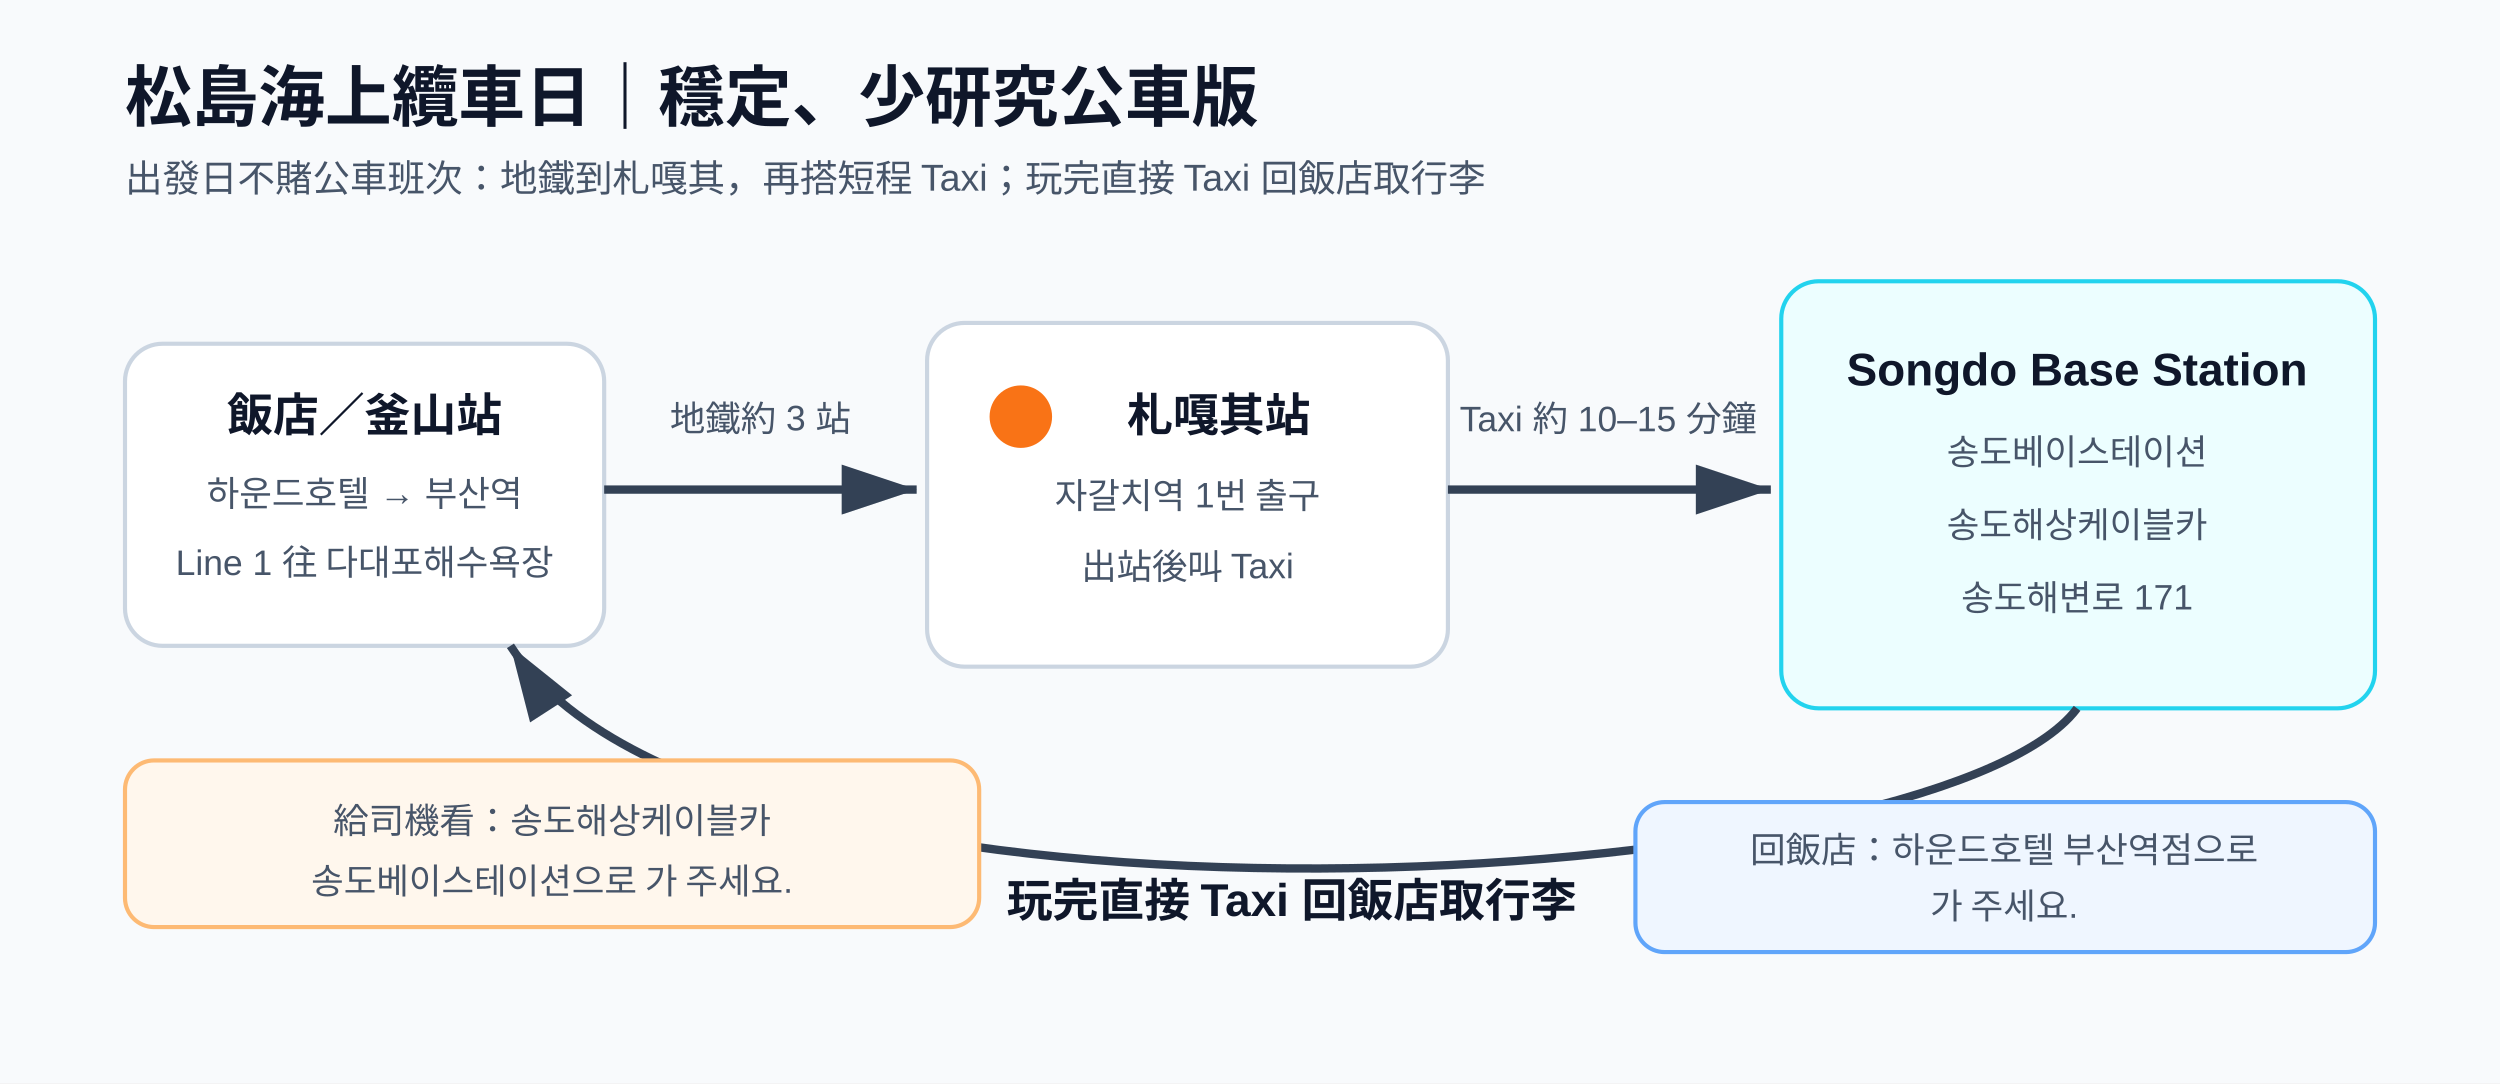
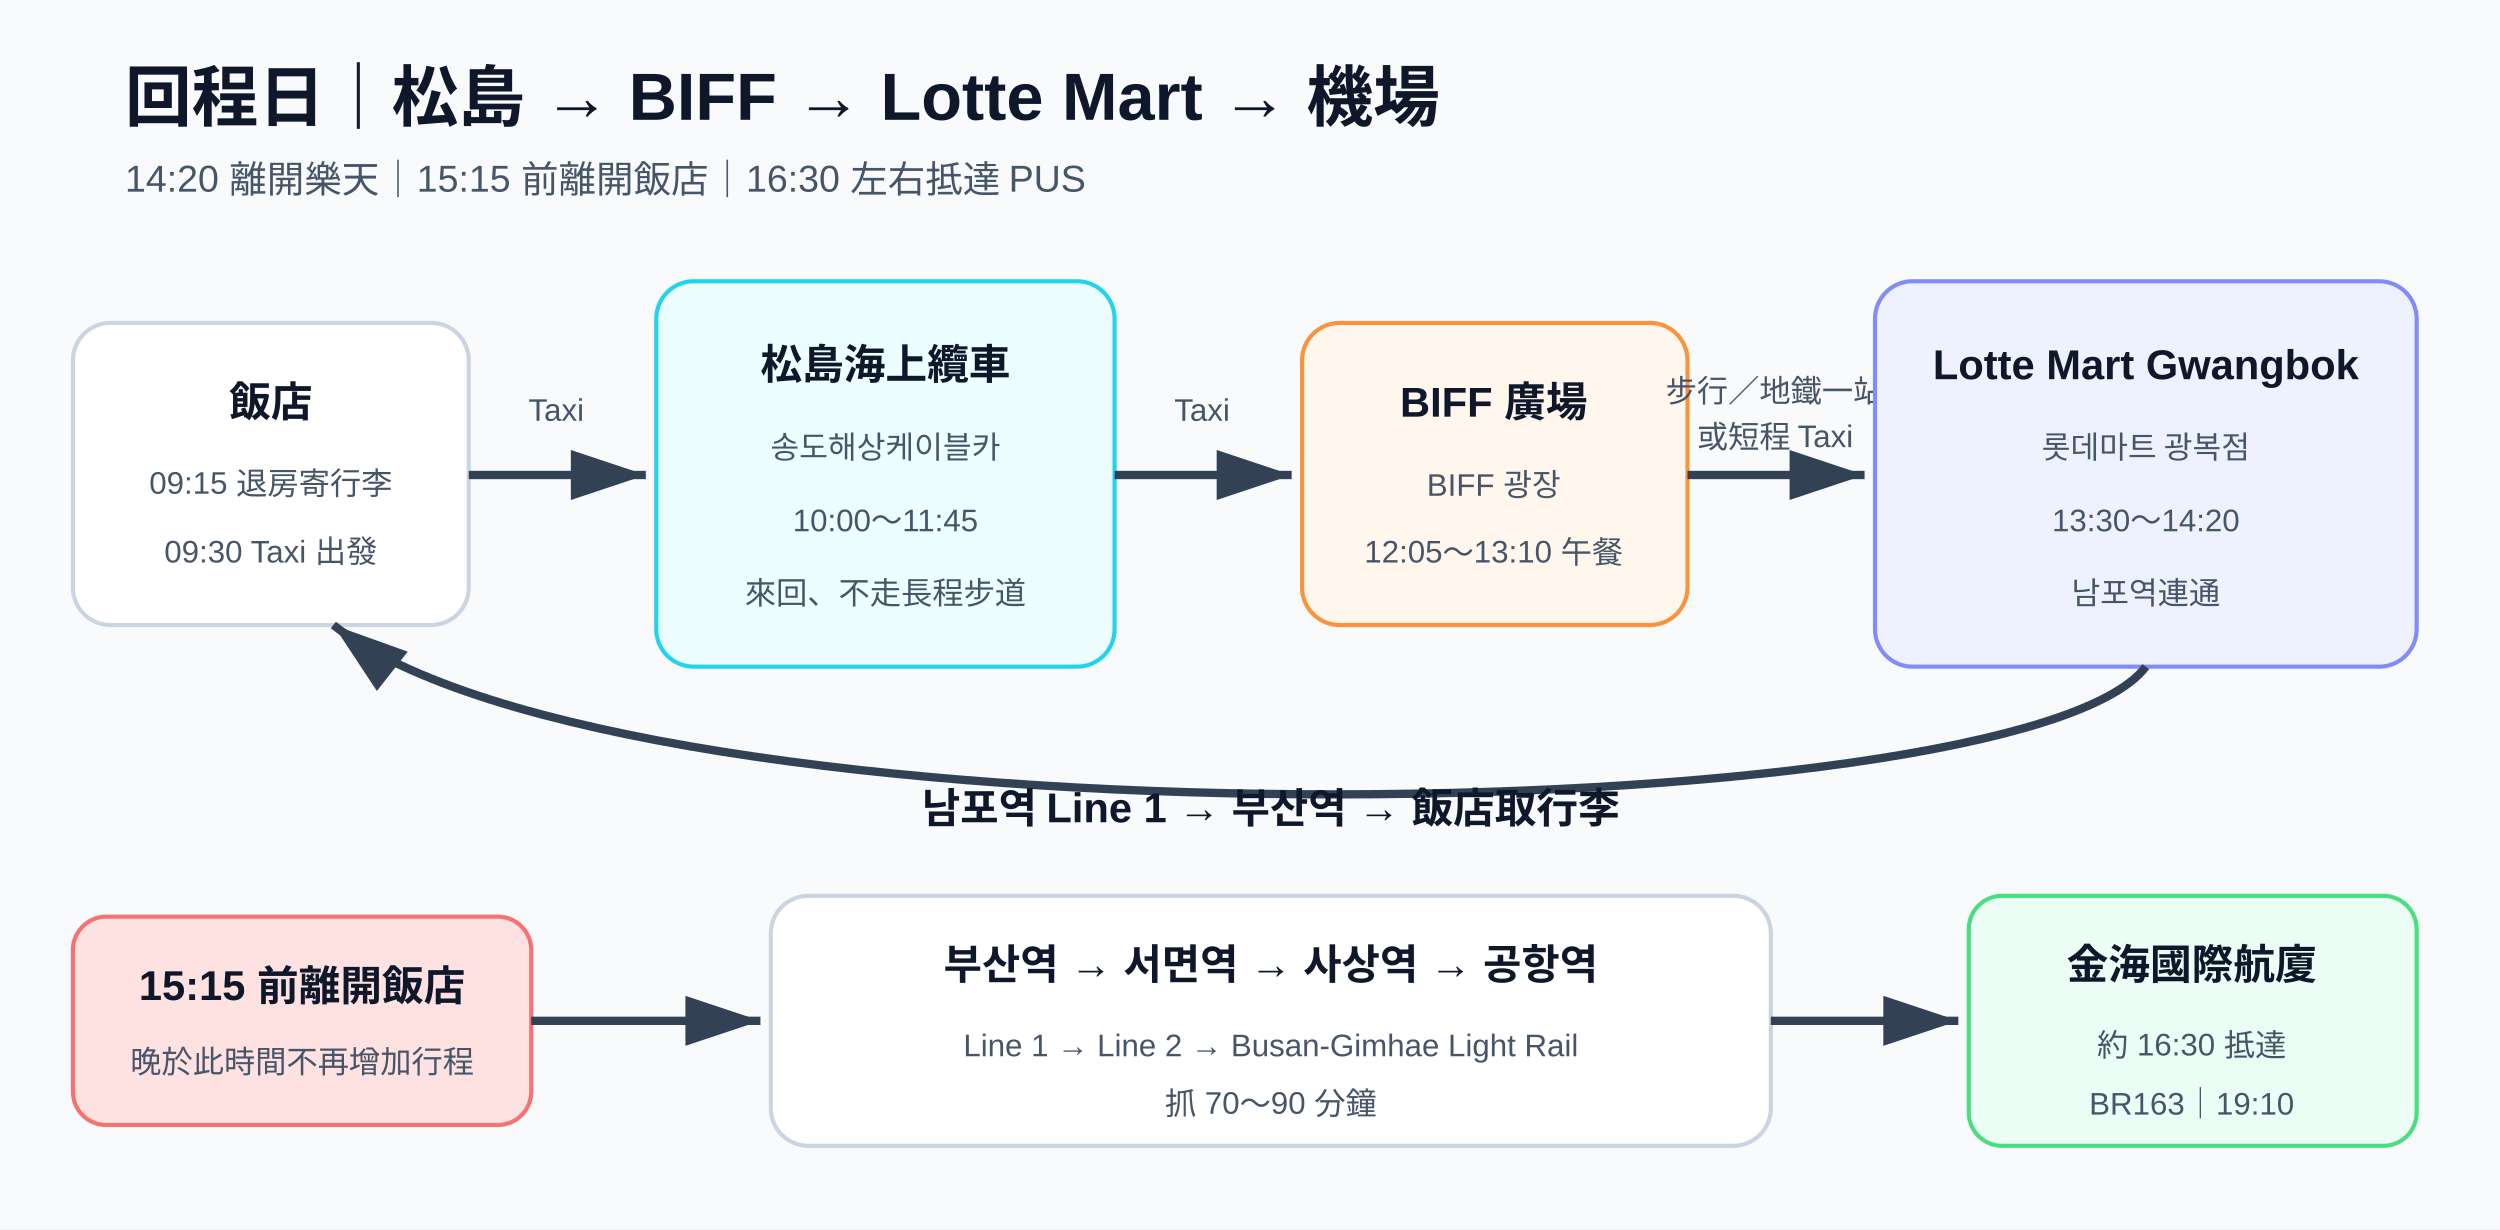
- <svg xmlns="http://www.w3.org/2000/svg" viewBox="0 0 1200 520" role="img" aria-labelledby="title desc">
+ <svg xmlns="http://www.w3.org/2000/svg" viewBox="0 0 1200 590" role="img" aria-labelledby="title desc">
  <defs>
    <marker id="arrow" markerWidth="10" markerHeight="10" refX="9" refY="3" orient="auto">
      <path d="M0 0 L0 6 L9 3 z" fill="#334155" />
    </marker>
-     <style>.title{font:700 32px Arial,'Noto Sans TC',sans-serif;fill:#0f172a}.sub{font:500 18px Arial,'Noto Sans TC',sans-serif;fill:#475569}.box{fill:#fff;stroke:#cbd5e1;stroke-width:2;rx:18}.label{font:700 22px Arial,'Noto Sans TC',sans-serif;fill:#0f172a}.small{font:500 17px Arial,'Noto Sans TC',sans-serif;fill:#475569}.arrow{stroke:#334155;stroke-width:4;fill:none;marker-end:url(#arrow)}</style>
+     <style>.title{font:700 32px Arial,'Noto Sans TC',sans-serif;fill:#0f172a}.sub{font:500 18px Arial,'Noto Sans TC',sans-serif;fill:#475569}.box{fill:#fff;stroke:#cbd5e1;stroke-width:2;rx:18}.label{font:700 20px Arial,'Noto Sans TC',sans-serif;fill:#0f172a}.small{font:500 15px Arial,'Noto Sans TC',sans-serif;fill:#475569}.arrow{stroke:#334155;stroke-width:4;fill:none;marker-end:url(#arrow)}</style>
  </defs>
-   <rect width="1200" height="520" fill="#f8fafc" />
-   <text x="60" y="58" class="title">松島海上纜車日｜穩定、少研究公車版</text>
-   <text x="60" y="92" class="sub">出發日不賭公車班次：地鐵到札嘎其，再搭短程 Taxi；玩完直接 Taxi 回飯店取行李</text>
-   <rect x="60" y="165" width="230" height="145" class="box" />
-   <text x="175" y="207" text-anchor="middle" class="label">飯店／釜山站</text>
-   <text x="175" y="243" text-anchor="middle" class="small">하운드호텔 → 부산역</text>
-   <text x="175" y="276" text-anchor="middle" class="small">Line 1 往 다대포해수욕장</text>
-   <path d="M290 235 H440" class="arrow" />
-   <text x="365" y="207" text-anchor="middle" class="small">地鐵約 3 站</text>
-   <rect x="445" y="155" width="250" height="165" class="box" />
-   <circle cx="490" cy="200" r="15" fill="#f97316" />
-   <text x="585" y="207" text-anchor="middle" class="label">札嘎其站</text>
-   <text x="570" y="244" text-anchor="middle" class="small">자갈치역 1번 출구</text>
-   <text x="570" y="278" text-anchor="middle" class="small">出站後叫 Taxi</text>
-   <path d="M695 235 H850" class="arrow" />
-   <text x="772" y="207" text-anchor="middle" class="small">Taxi 約 10–15 分鐘</text>
-   <rect x="855" y="135" width="285" height="205" fill="#ecfeff" stroke="#22d3ee" stroke-width="2" rx="18" />
-   <text x="997" y="185" text-anchor="middle" class="label">Songdo Base Station</text>
-   <text x="997" y="223" text-anchor="middle" class="small">송도베이스테이션</text>
-   <text x="997" y="258" text-anchor="middle" class="small">송도해상케이블카</text>
-   <text x="997" y="293" text-anchor="middle" class="small">송도해변로 171</text>
-   <path d="M997 340 C930 430 345 465 245 310" class="arrow" />
-   <text x="620" y="440" text-anchor="middle" class="label">玩完直接 Taxi 回飯店取行李</text>
-   <rect x="60" y="365" width="410" height="80" fill="#fff7ed" stroke="#fdba74" stroke-width="2" rx="14" />
-   <text x="265" y="400" text-anchor="middle" class="small">給司機看：송도해상케이블카</text>
-   <text x="265" y="429" text-anchor="middle" class="small">송도베이스테이션으로 가 주세요.</text>
-   <rect x="785" y="385" width="355" height="72" fill="#eff6ff" stroke="#60a5fa" stroke-width="2" rx="14" />
-   <text x="962" y="414" text-anchor="middle" class="small">回飯店：하운드호텔 부산역점으로</text>
-   <text x="962" y="441" text-anchor="middle" class="small">가 주세요.</text>
+   <rect width="1200" height="590" fill="#f8fafc" />
+   <text x="60" y="58" class="title">回程日｜松島 → BIFF → Lotte Mart → 機場</text>
+   <text x="60" y="92" class="sub">14:20 離開樂天｜15:15 前離開飯店｜16:30 左右抵達 PUS</text>
+   <rect x="35" y="155" width="190" height="145" class="box" />
+   <text x="130" y="200" text-anchor="middle" class="label">飯店</text>
+   <text x="130" y="237" text-anchor="middle" class="small">09:15 退房寄行李</text>
+   <text x="130" y="270" text-anchor="middle" class="small">09:30 Taxi 出發</text>
+   <path d="M225 228 H310" class="arrow" />
+   <text x="267" y="202" text-anchor="middle" class="small">Taxi</text>
+   <rect x="315" y="135" width="220" height="185" fill="#ecfeff" stroke="#22d3ee" stroke-width="2" rx="18" />
+   <text x="425" y="182" text-anchor="middle" class="label">松島海上纜車</text>
+   <text x="425" y="220" text-anchor="middle" class="small">송도해상케이블카</text>
+   <text x="425" y="255" text-anchor="middle" class="small">10:00～11:45</text>
+   <text x="425" y="290" text-anchor="middle" class="small">來回、不走長程步道</text>
+   <path d="M535 228 H620" class="arrow" />
+   <text x="577" y="202" text-anchor="middle" class="small">Taxi</text>
+   <rect x="625" y="155" width="185" height="145" fill="#fff7ed" stroke="#fb923c" stroke-width="2" rx="18" />
+   <text x="717" y="200" text-anchor="middle" class="label">BIFF 廣場</text>
+   <text x="717" y="238" text-anchor="middle" class="small">BIFF 광장</text>
+   <text x="717" y="270" text-anchor="middle" class="small">12:05～13:10 午餐</text>
+   <path d="M810 228 H895" class="arrow" />
+   <text x="852" y="193" text-anchor="middle" class="small">步行／地鐵一站</text>
+   <text x="852" y="215" text-anchor="middle" class="small">或短程 Taxi</text>
+   <rect x="900" y="135" width="260" height="185" fill="#eef2ff" stroke="#818cf8" stroke-width="2" rx="18" />
+   <text x="1030" y="182" text-anchor="middle" class="label">Lotte Mart Gwangbok</text>
+   <text x="1030" y="220" text-anchor="middle" class="small">롯데마트 광복점</text>
+   <text x="1030" y="255" text-anchor="middle" class="small">13:30～14:20</text>
+   <text x="1030" y="290" text-anchor="middle" class="small">남포역連通</text>
+   <path d="M1030 320 C970 400 300 410 160 300" class="arrow" />
+   <text x="610" y="395" text-anchor="middle" class="label">남포역 Line 1 → 부산역 → 飯店取行李</text>
+   <rect x="35" y="440" width="220" height="100" fill="#fee2e2" stroke="#f87171" stroke-width="2" rx="16" />
+   <text x="145" y="480" text-anchor="middle" class="label">15:15 前離開飯店</text>
+   <text x="145" y="515" text-anchor="middle" class="small">晚於此時間不再增加行程</text>
+   <path d="M255 490 H365" class="arrow" />
+   <rect x="370" y="430" width="480" height="120" class="box" />
+   <text x="610" y="470" text-anchor="middle" class="label">부산역 → 서면역 → 사상역 → 공항역</text>
+   <text x="610" y="507" text-anchor="middle" class="small">Line 1 → Line 2 → Busan-Gimhae Light Rail</text>
+   <text x="610" y="535" text-anchor="middle" class="small">抓 70～90 分鐘</text>
+   <path d="M850 490 H940" class="arrow" />
+   <rect x="945" y="430" width="215" height="120" fill="#ecfdf5" stroke="#4ade80" stroke-width="2" rx="16" />
+   <text x="1052" y="470" text-anchor="middle" class="label">金海國際航廈</text>
+   <text x="1052" y="507" text-anchor="middle" class="small">約 16:30 抵達</text>
+   <text x="1052" y="535" text-anchor="middle" class="small">BR163｜19:10</text>
</svg>
